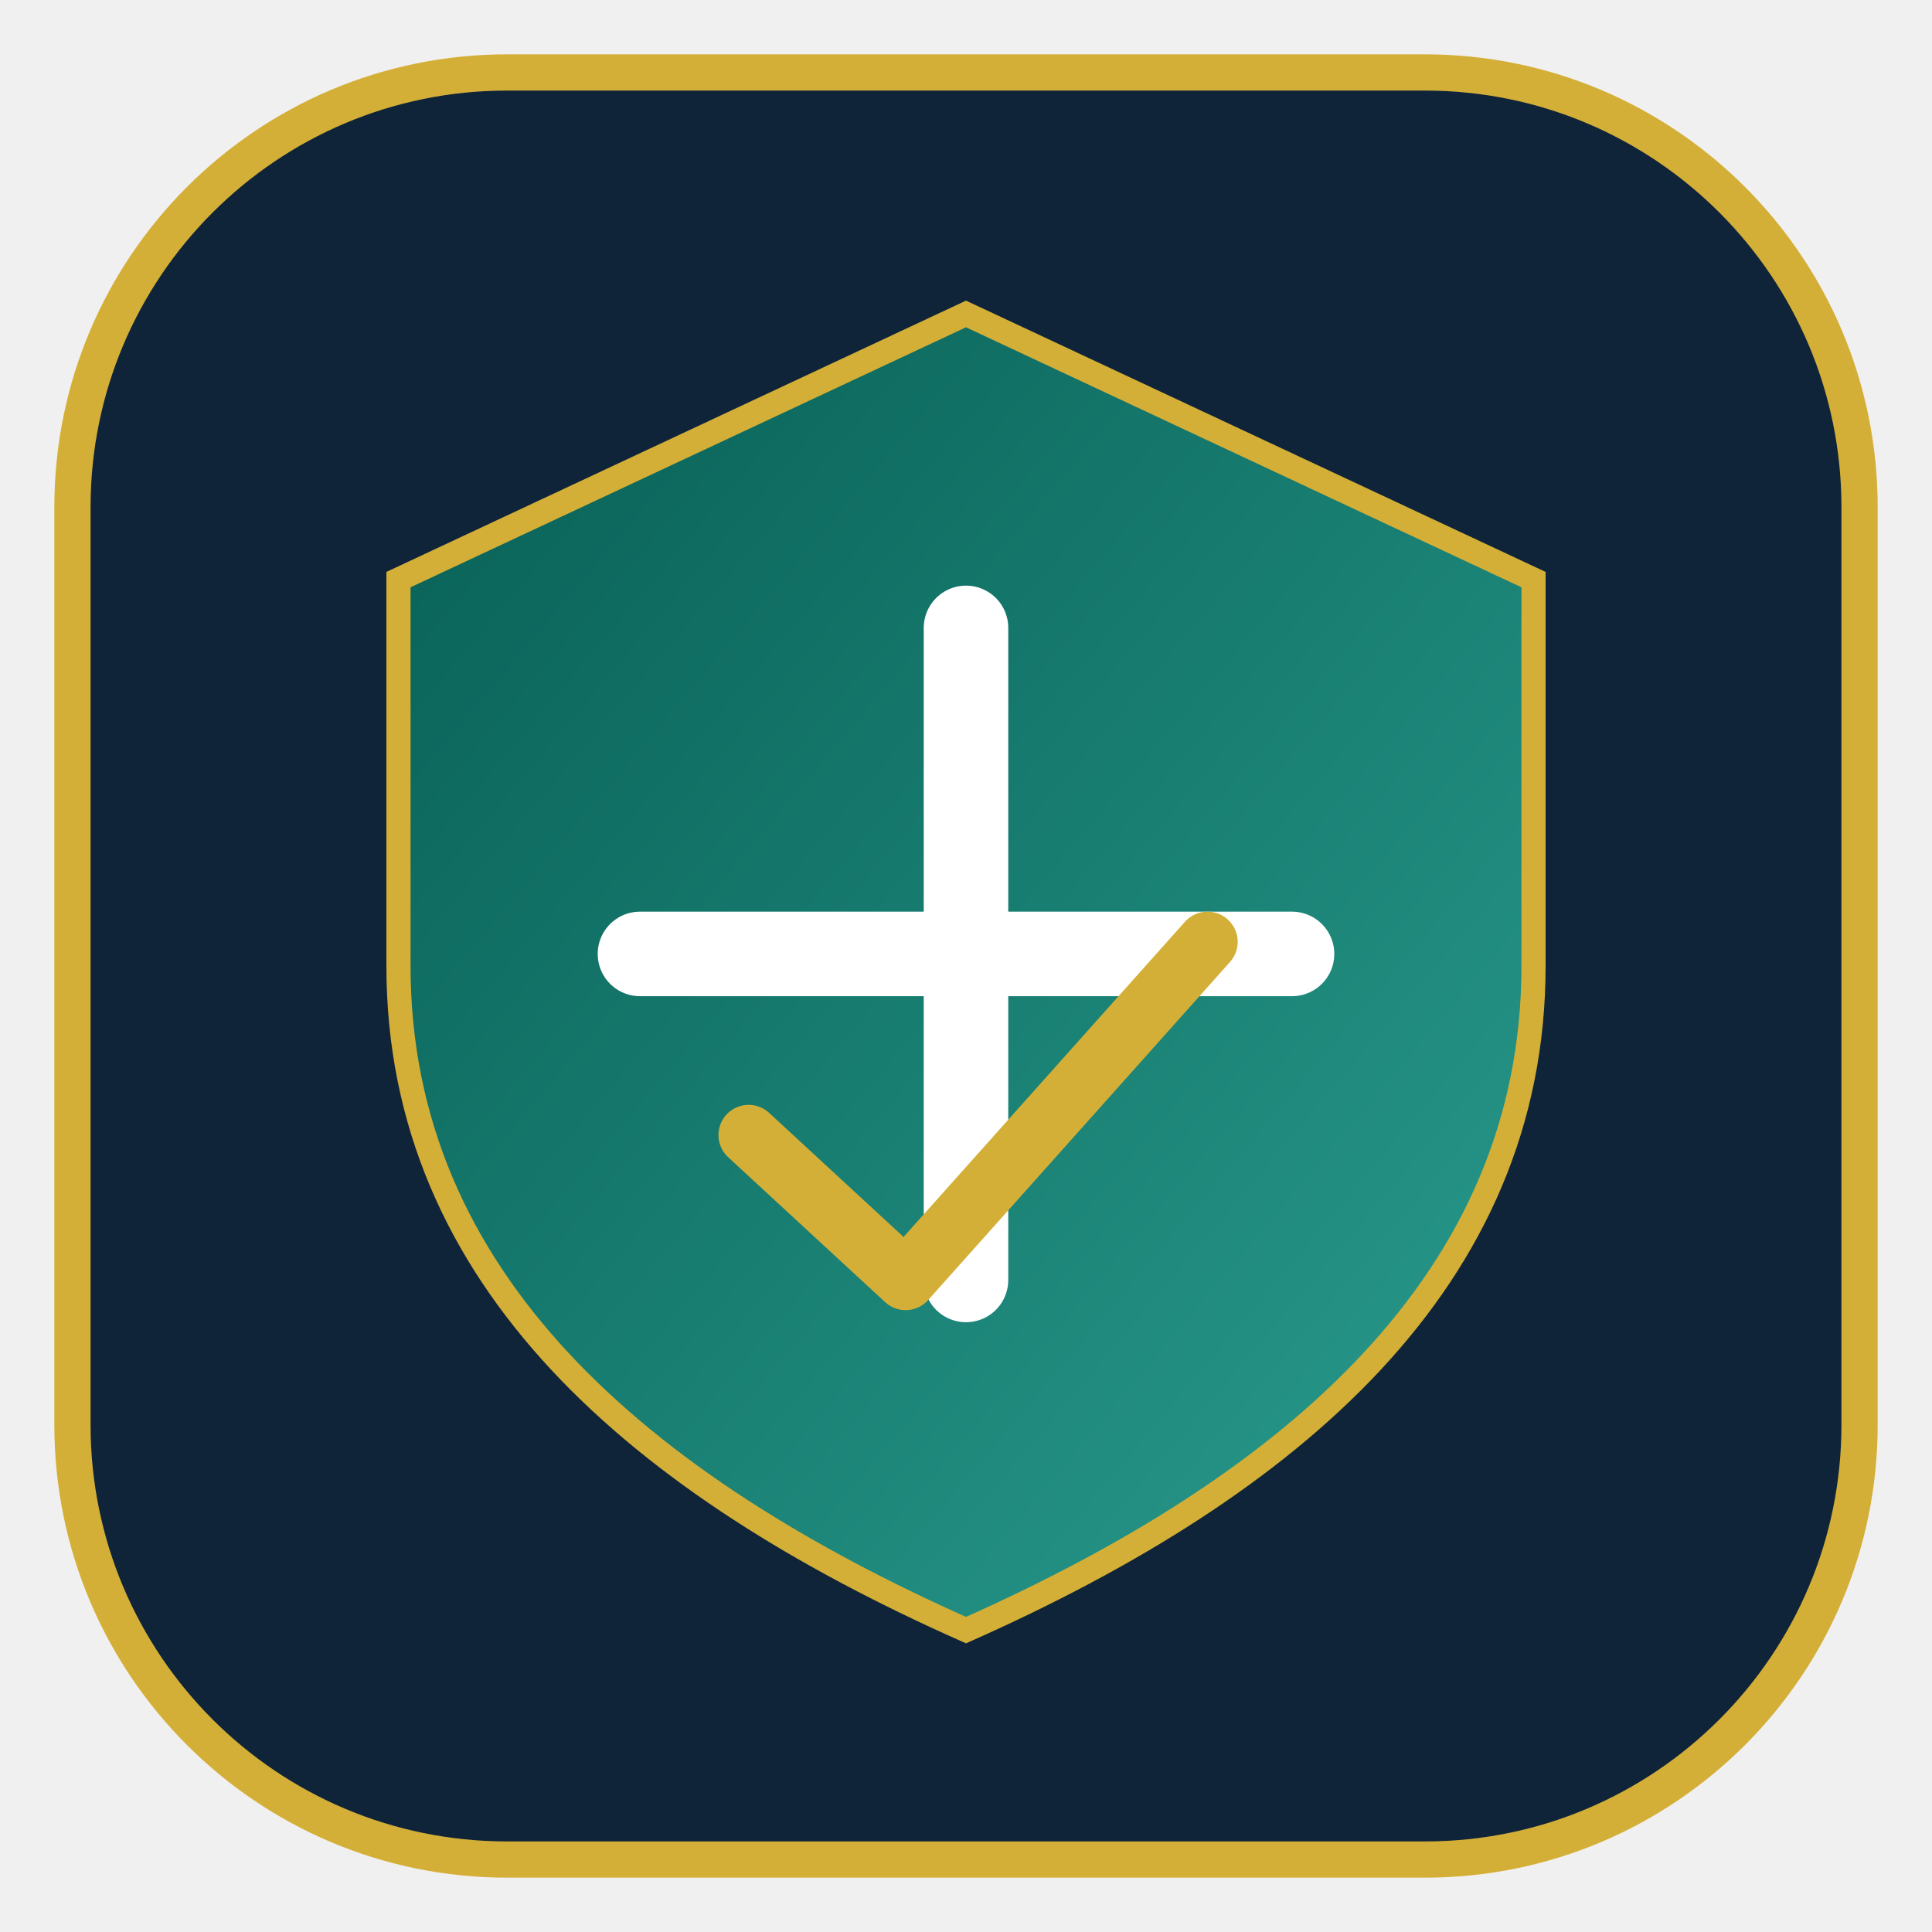
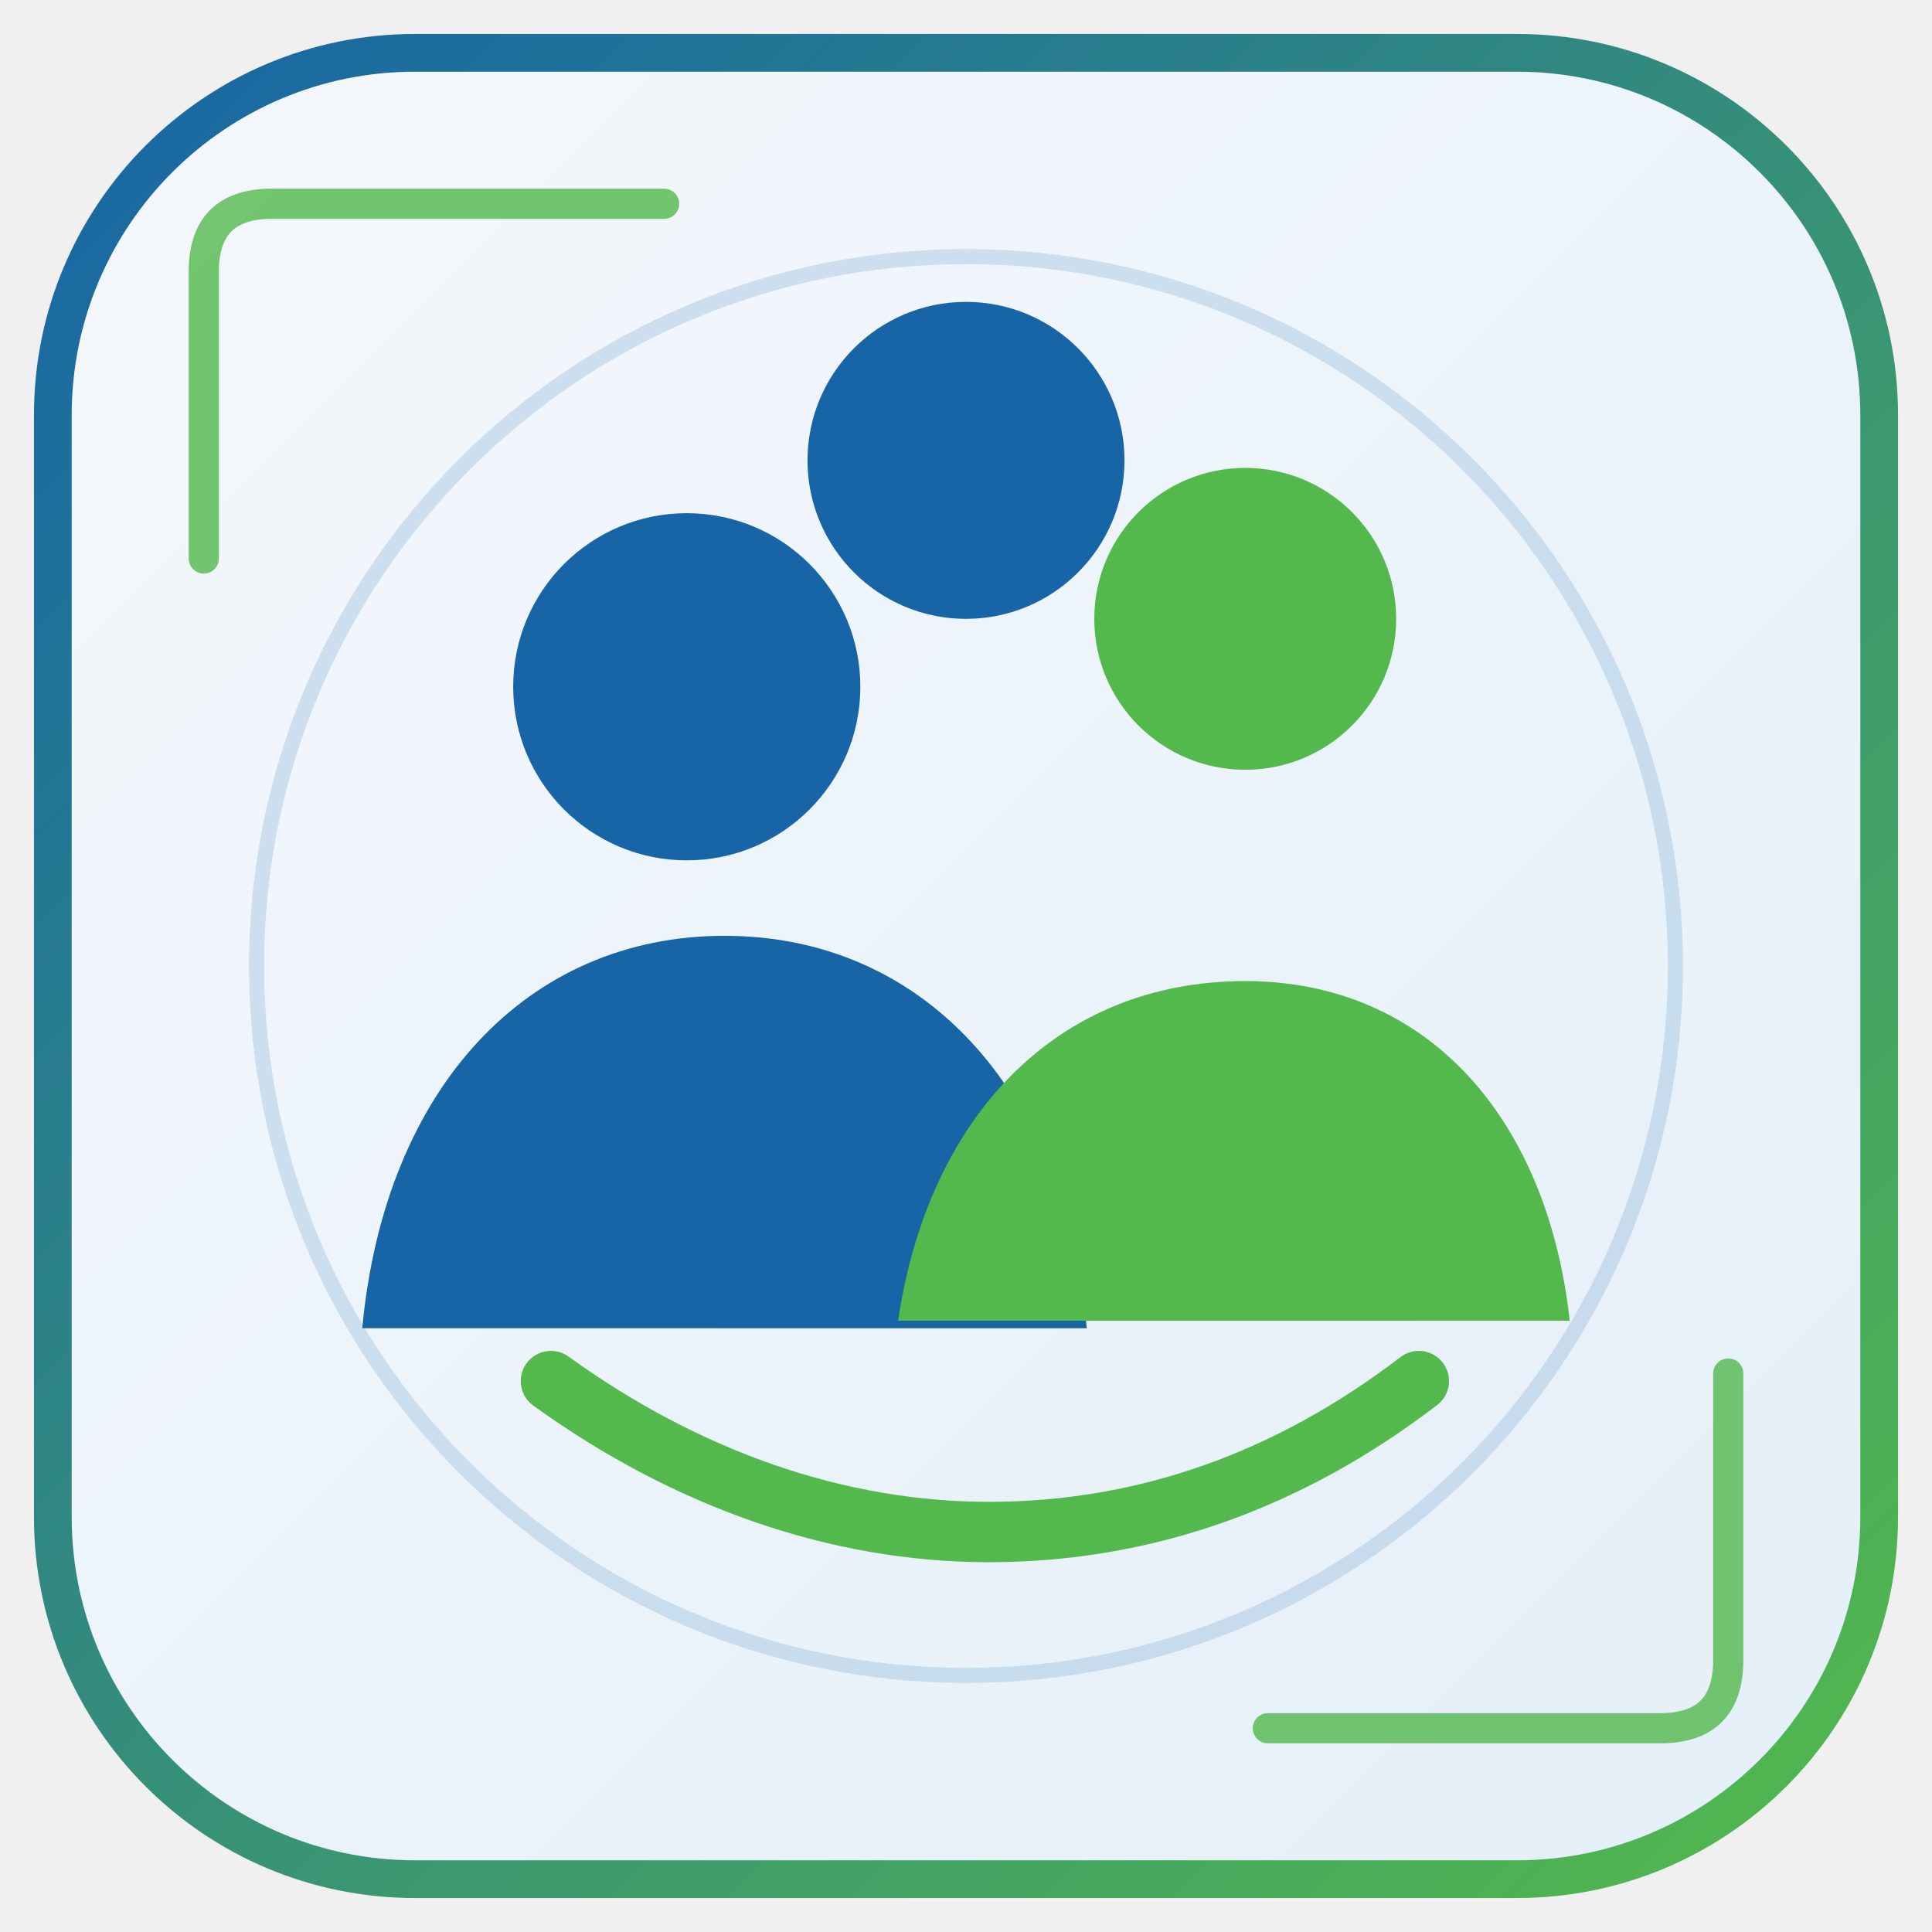
- <svg xmlns="http://www.w3.org/2000/svg" viewBox="0 0 160 160" role="img" aria-labelledby="t d">
+ <svg xmlns="http://www.w3.org/2000/svg" width="256" height="256" viewBox="0 0 256 256" role="img" aria-labelledby="title desc">
  <defs>
-     <linearGradient id="g" x1="0" y1="0" x2="1" y2="1">
-       <stop stop-color="#075E54" />
-       <stop offset="1" stop-color="#2A9D8F" />
+     <linearGradient id="frame" x1="0" y1="0" x2="1" y2="1">
+       <stop stop-color="#1765A6" />
+       <stop offset="1" stop-color="#53B94C" />
+     </linearGradient>
+     <linearGradient id="surface" x1="0" y1="0" x2="1" y2="1">
+       <stop stop-color="#F4F8FC" />
+       <stop offset="1" stop-color="#E4EFF8" />
    </linearGradient>
  </defs>
-   <rect x="6" y="6" width="148" height="148" rx="36" fill="#0F2439" stroke="#D4AF37" stroke-width="3" />
-   <path d="M80 26 127 48v32c0 26-20 43-47 55C53 123 33 106 33 80V48z" fill="url(#g)" stroke="#D4AF37" stroke-width="2" />
-   <path d="M53 79h54M80 52v54" stroke="#FFFFFF" stroke-width="7" stroke-linecap="round" />
-   <path d="m62 94 13 12 25-28" fill="none" stroke="#D4AF37" stroke-width="5" stroke-linecap="round" stroke-linejoin="round" />
+   <rect x="7" y="7" width="242" height="242" rx="48" fill="url(#surface)" stroke="url(#frame)" stroke-width="5" />
+   <path d="M27 74V36q0-9 9-9h52M229 182v38q0 9-9 9h-52" fill="none" stroke="#53B94C" stroke-width="4" stroke-linecap="round" opacity=".8" />
+   <circle cx="128" cy="128" r="94" fill="none" stroke="#1765A6" stroke-opacity=".16" stroke-width="2" />
+   <circle cx="91" cy="91" r="23" fill="#1765A6" />
+   <circle cx="165" cy="82" r="20" fill="#53B94C" />
+   <circle cx="128" cy="61" r="21" fill="#1765A6" />
+   <path d="M48 176c3-32 22-52 48-52s45 20 48 52z" fill="#1765A6" />
+   <path d="M119 175c4-27 21-45 46-45 24 0 40 18 43 45z" fill="#53B94C" />
+   <path d="M73 183c18 13 38 20 58 20 21 0 40-7 57-20" fill="none" stroke="#53B94C" stroke-width="8" stroke-linecap="round" />
</svg>
